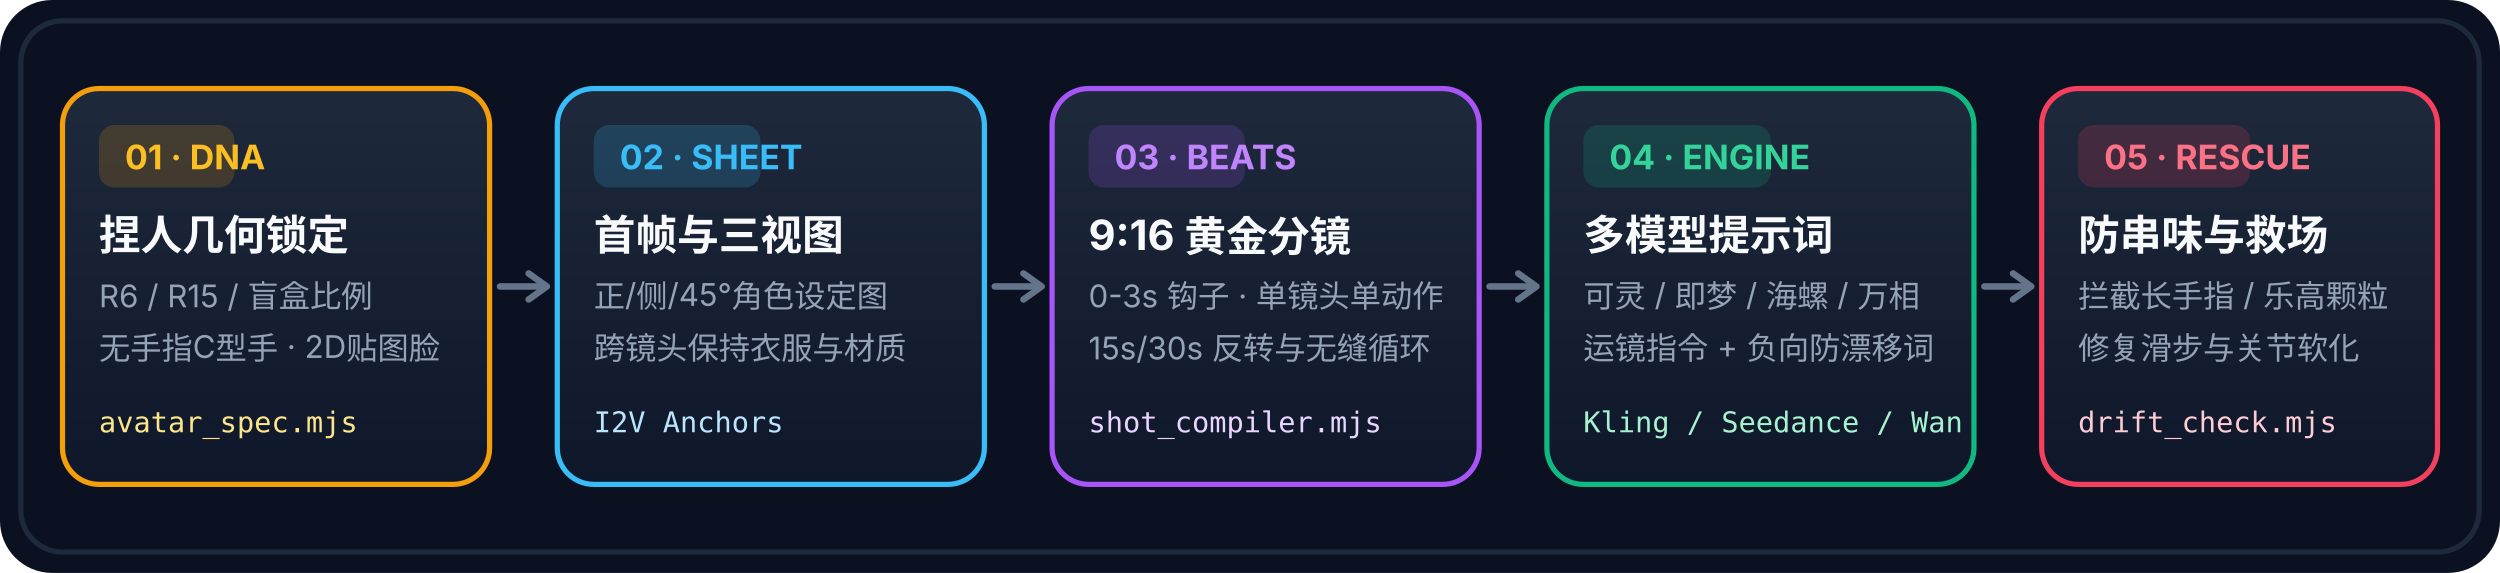
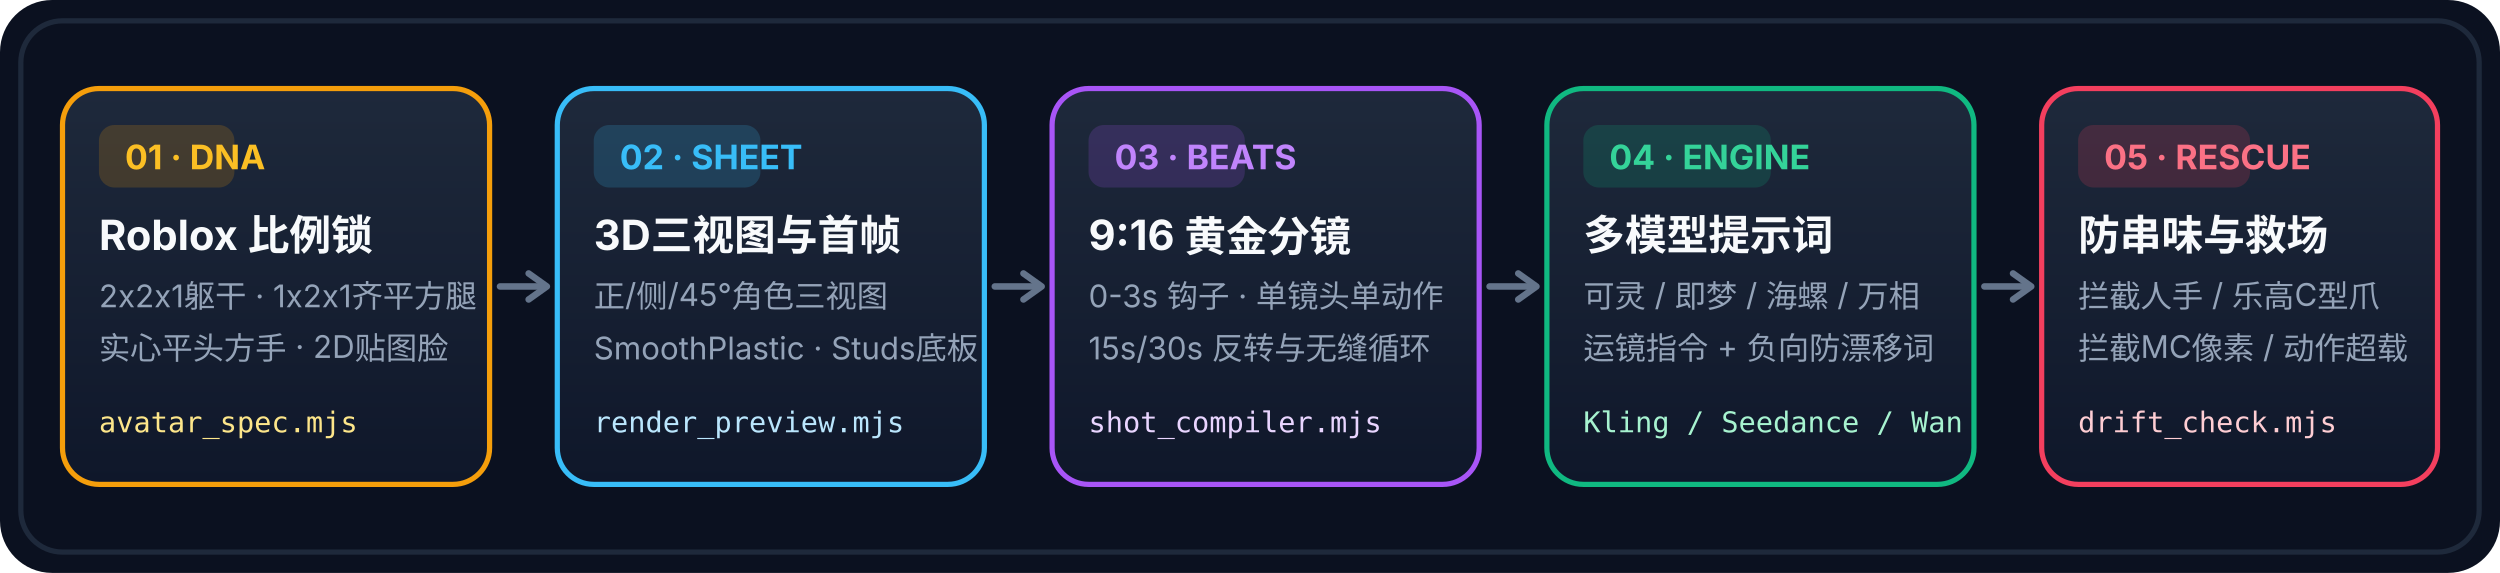
<svg xmlns="http://www.w3.org/2000/svg" width="960" height="220" viewBox="0 0 960 220" fill="none" role="img" aria-labelledby="wf-title wf-desc">
  <defs>
    <linearGradient id="cardBg" x1="0" y1="0" x2="0" y2="1">
      <stop offset="0%" stop-color="#1E293B" />
      <stop offset="100%" stop-color="#0F172A" />
    </linearGradient>
  </defs>
  <rect width="960" height="220" rx="20" fill="#0B1120" />
  <rect x="8" y="8" width="944" height="204" rx="16" stroke="#1E293B" stroke-width="2" />
  <rect x="24" y="34" width="164" height="152" rx="14" fill="url(#cardBg)" stroke="#F59E0B" stroke-width="2" />
  <rect x="38" y="48" width="52" height="24" rx="6" fill="#F59E0B" fill-opacity="0.18" />
  <text x="48" y="65" fill="#FBBF24" font-family="Segoe UI, Inter, sans-serif" font-size="13" font-weight="700">01 · DNA</text>
-   <text x="38" y="96" fill="#F8FAFC" font-family="Segoe UI, Inter, sans-serif" font-size="16" font-weight="700">捏人几何锁定</text>
-   <text x="38" y="118" fill="#94A3B8" font-family="Segoe UI, Inter, sans-serif" font-size="12">R6 / R15 / 盲盒比例</text>
-   <text x="38" y="138" fill="#94A3B8" font-family="Segoe UI, Inter, sans-serif" font-size="12">无手指C型手 · 2D贴图脸</text>
+   <text x="38" y="96" fill="#F8FAFC" font-family="Segoe UI, Inter, sans-serif" font-size="16" font-weight="700">Roblox 比例锁</text>
+   <text x="38" y="118" fill="#94A3B8" font-family="Segoe UI, Inter, sans-serif" font-size="12">2x2x1躯干 · 1x2x1齐平方腿</text>
+   <text x="38" y="138" fill="#94A3B8" font-family="Segoe UI, Inter, sans-serif" font-size="12">实心平头方手 · 2D贴图脸</text>
  <text x="38" y="166" fill="#FDE68A" font-family="Consolas, monospace" font-size="11">avatar_spec.mjs</text>
  <path d="M192 110H208" stroke="#64748B" stroke-width="2.5" stroke-linecap="round" />
  <path d="M203 105L210 110L203 115" stroke="#64748B" stroke-width="2.5" stroke-linecap="round" stroke-linejoin="round" />
  <rect x="214" y="34" width="164" height="152" rx="14" fill="url(#cardBg)" stroke="#38BDF8" stroke-width="2" />
  <rect x="228" y="48" width="64" height="24" rx="6" fill="#38BDF8" fill-opacity="0.18" />
  <text x="238" y="65" fill="#38BDF8" font-family="Segoe UI, Inter, sans-serif" font-size="13" font-weight="700">02 · SHEET</text>
-   <text x="228" y="96" fill="#F8FAFC" font-family="Segoe UI, Inter, sans-serif" font-size="16" font-weight="700">首帧与三视图</text>
-   <text x="228" y="118" fill="#94A3B8" font-family="Segoe UI, Inter, sans-serif" font-size="12">正/侧/45°角色设定图</text>
-   <text x="228" y="138" fill="#94A3B8" font-family="Segoe UI, Inter, sans-serif" font-size="12">跨镜头保持衣服与材质</text>
-   <text x="228" y="166" fill="#BAE6FD" font-family="Consolas, monospace" font-size="11">I2V Anchors</text>
+   <text x="228" y="96" fill="#F8FAFC" font-family="Segoe UI, Inter, sans-serif" font-size="16" font-weight="700">3D三视图与首帧</text>
+   <text x="228" y="118" fill="#94A3B8" font-family="Segoe UI, Inter, sans-serif" font-size="12">正/侧/45°角色三视图</text>
+   <text x="228" y="138" fill="#94A3B8" font-family="Segoe UI, Inter, sans-serif" font-size="12">SmoothPlastic · Studs底板</text>
+   <text x="228" y="166" fill="#BAE6FD" font-family="Consolas, monospace" font-size="11">render_preview.mjs</text>
  <path d="M382 110H398" stroke="#64748B" stroke-width="2.5" stroke-linecap="round" />
  <path d="M393 105L400 110L393 115" stroke="#64748B" stroke-width="2.5" stroke-linecap="round" stroke-linejoin="round" />
  <rect x="404" y="34" width="164" height="152" rx="14" fill="url(#cardBg)" stroke="#A855F7" stroke-width="2" />
  <rect x="418" y="48" width="60" height="24" rx="6" fill="#A855F7" fill-opacity="0.18" />
  <text x="428" y="65" fill="#C084FC" font-family="Segoe UI, Inter, sans-serif" font-size="13" font-weight="700">03 · BEATS</text>
  <text x="418" y="96" fill="#F8FAFC" font-family="Segoe UI, Inter, sans-serif" font-size="16" font-weight="700">9:16 黄金分镜</text>
  <text x="418" y="118" fill="#94A3B8" font-family="Segoe UI, Inter, sans-serif" font-size="12">0-3s 钩子 · 单镜头单动作</text>
  <text x="418" y="138" fill="#94A3B8" font-family="Segoe UI, Inter, sans-serif" font-size="12">15s/30s 反转与无缝循环</text>
  <text x="418" y="166" fill="#E9D5FF" font-family="Consolas, monospace" font-size="11">shot_compiler.mjs</text>
  <path d="M572 110H588" stroke="#64748B" stroke-width="2.5" stroke-linecap="round" />
  <path d="M583 105L590 110L583 115" stroke="#64748B" stroke-width="2.5" stroke-linecap="round" stroke-linejoin="round" />
  <rect x="594" y="34" width="164" height="152" rx="14" fill="url(#cardBg)" stroke="#10B981" stroke-width="2" />
  <rect x="608" y="48" width="72" height="24" rx="6" fill="#10B981" fill-opacity="0.18" />
  <text x="618" y="65" fill="#34D399" font-family="Segoe UI, Inter, sans-serif" font-size="13" font-weight="700">04 · ENGINE</text>
  <text x="608" y="96" fill="#F8FAFC" font-family="Segoe UI, Inter, sans-serif" font-size="16" font-weight="700">多模型提示词</text>
  <text x="608" y="118" fill="#94A3B8" font-family="Segoe UI, Inter, sans-serif" font-size="12">可灵 / 即梦 / 海螺 / 万相</text>
  <text x="608" y="138" fill="#94A3B8" font-family="Segoe UI, Inter, sans-serif" font-size="12">运镜指令 + 负向防漂移词</text>
  <text x="608" y="166" fill="#A7F3D0" font-family="Consolas, monospace" font-size="11">Kling / Seedance / Wan</text>
  <path d="M762 110H778" stroke="#64748B" stroke-width="2.5" stroke-linecap="round" />
  <path d="M773 105L780 110L773 115" stroke="#64748B" stroke-width="2.5" stroke-linecap="round" stroke-linejoin="round" />
  <rect x="784" y="34" width="152" height="152" rx="14" fill="url(#cardBg)" stroke="#F43F5E" stroke-width="2" />
  <rect x="798" y="48" width="66" height="24" rx="6" fill="#F43F5E" fill-opacity="0.18" />
  <text x="808" y="65" fill="#FB7185" font-family="Segoe UI, Inter, sans-serif" font-size="13" font-weight="700">05 · RESCUE</text>
  <text x="798" y="96" fill="#F8FAFC" font-family="Segoe UI, Inter, sans-serif" font-size="16" font-weight="700">防串味与救场</text>
-   <text x="798" y="118" fill="#94A3B8" font-family="Segoe UI, Inter, sans-serif" font-size="12">拦截长手指 / 乐高颗粒</text>
-   <text x="798" y="138" fill="#94A3B8" font-family="Segoe UI, Inter, sans-serif" font-size="12">修复滑步与关节软化</text>
+   <text x="798" y="118" fill="#94A3B8" font-family="Segoe UI, Inter, sans-serif" font-size="12">拦截人手 / 乐高C型爪</text>
+   <text x="798" y="138" fill="#94A3B8" font-family="Segoe UI, Inter, sans-serif" font-size="12">拦截MC像素 / 动作超载</text>
  <text x="798" y="166" fill="#FECDD3" font-family="Consolas, monospace" font-size="11">drift_check.mjs</text>
</svg>
